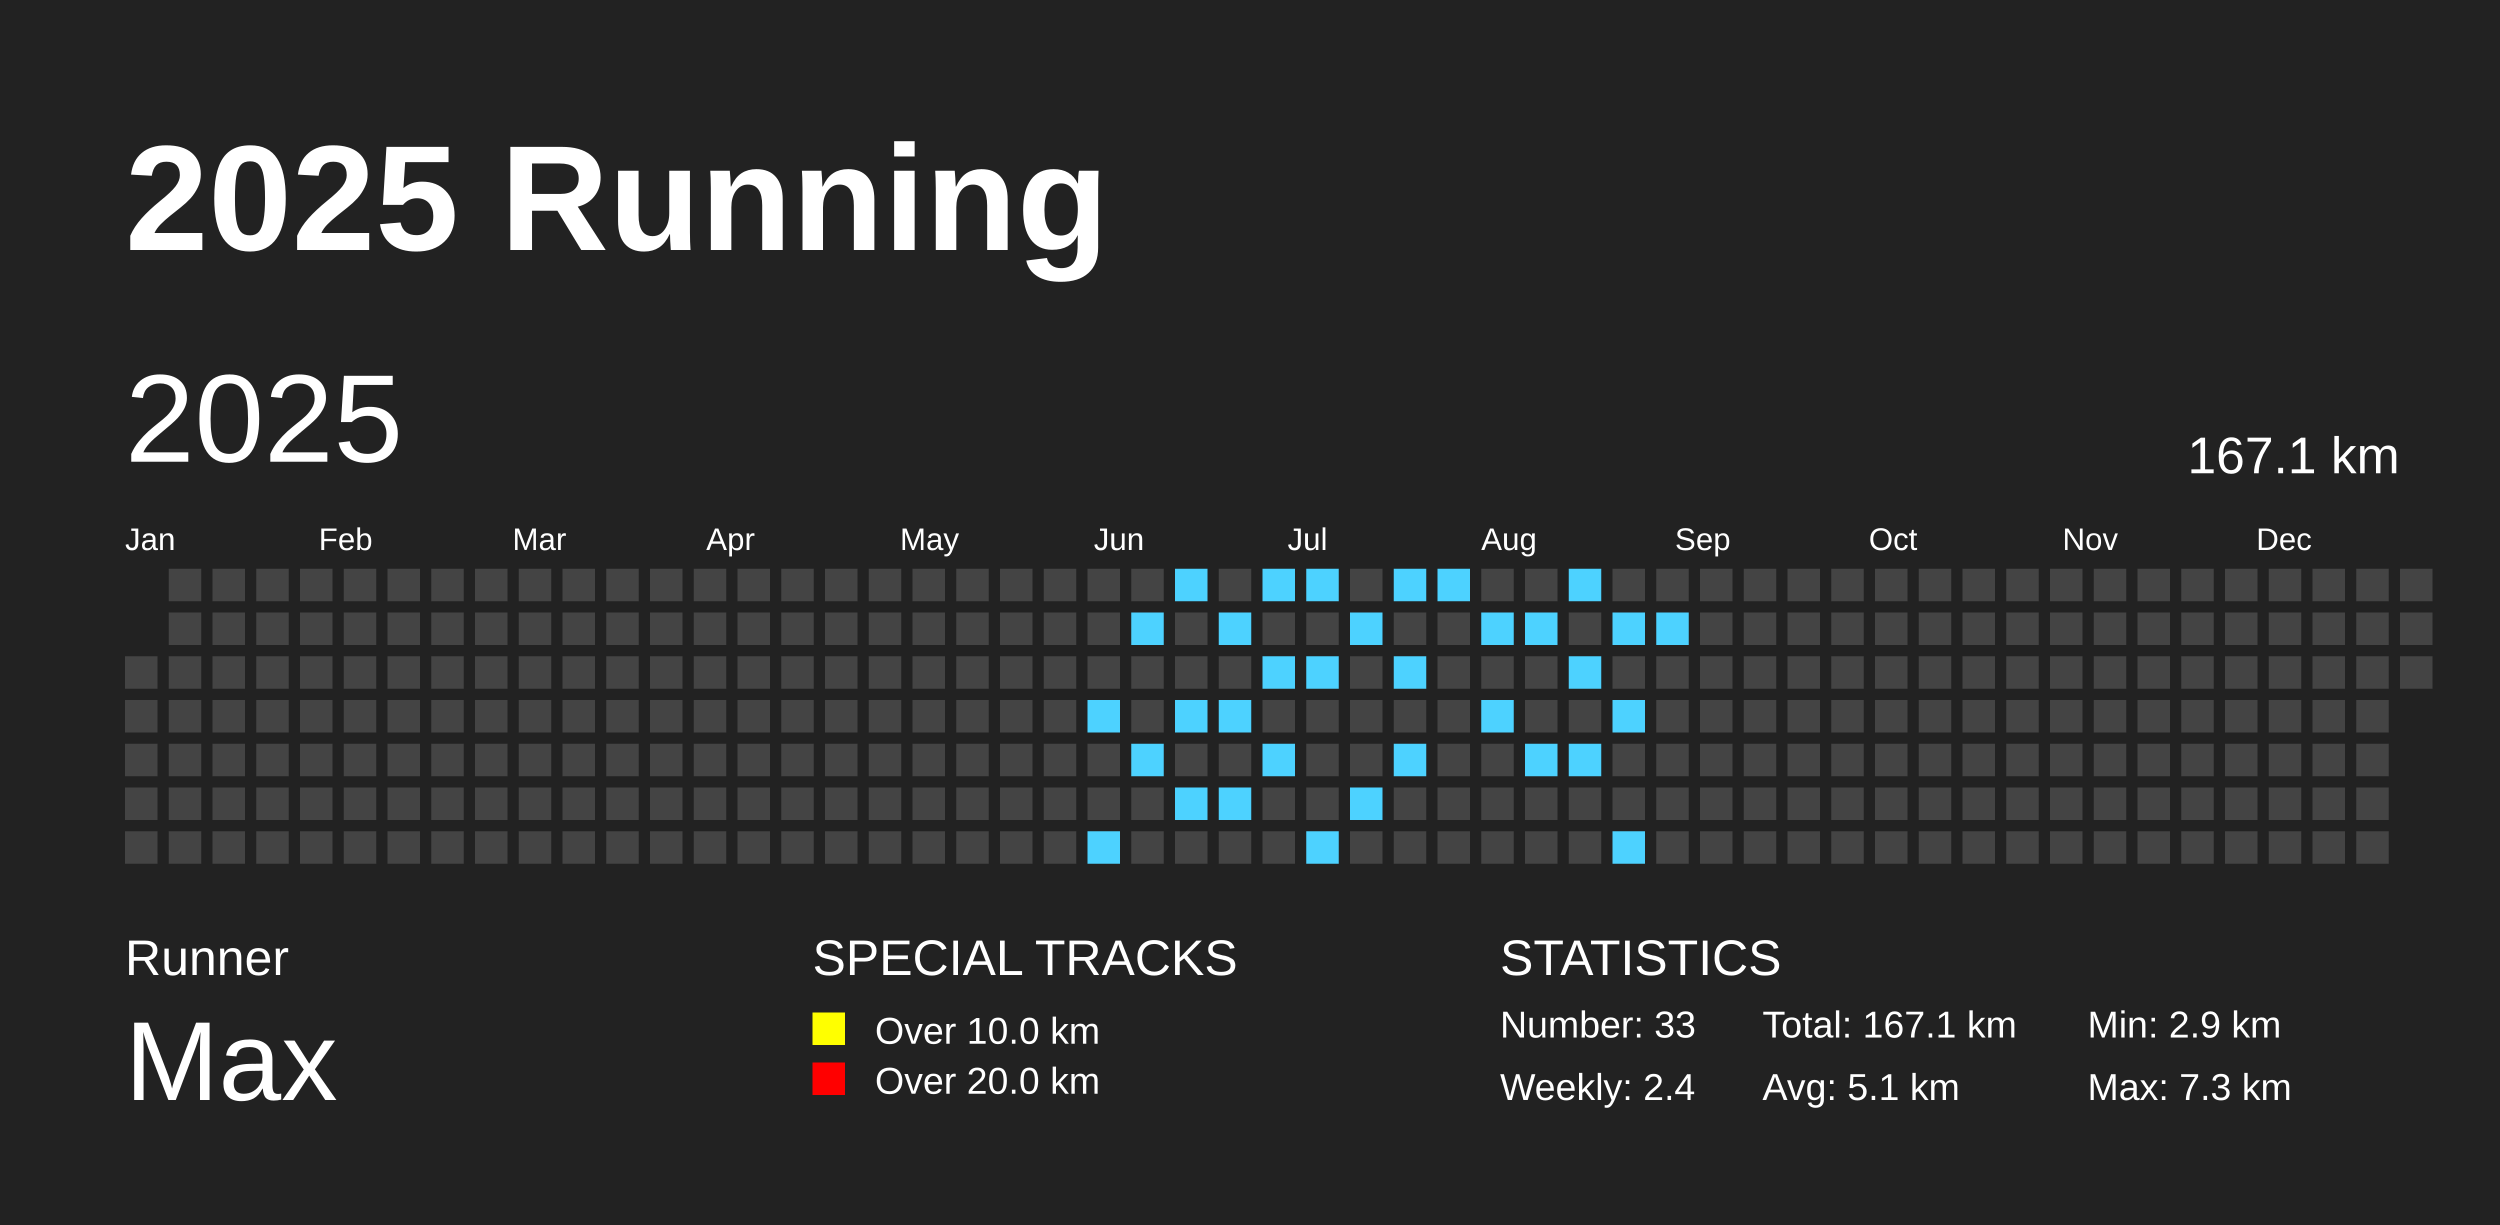
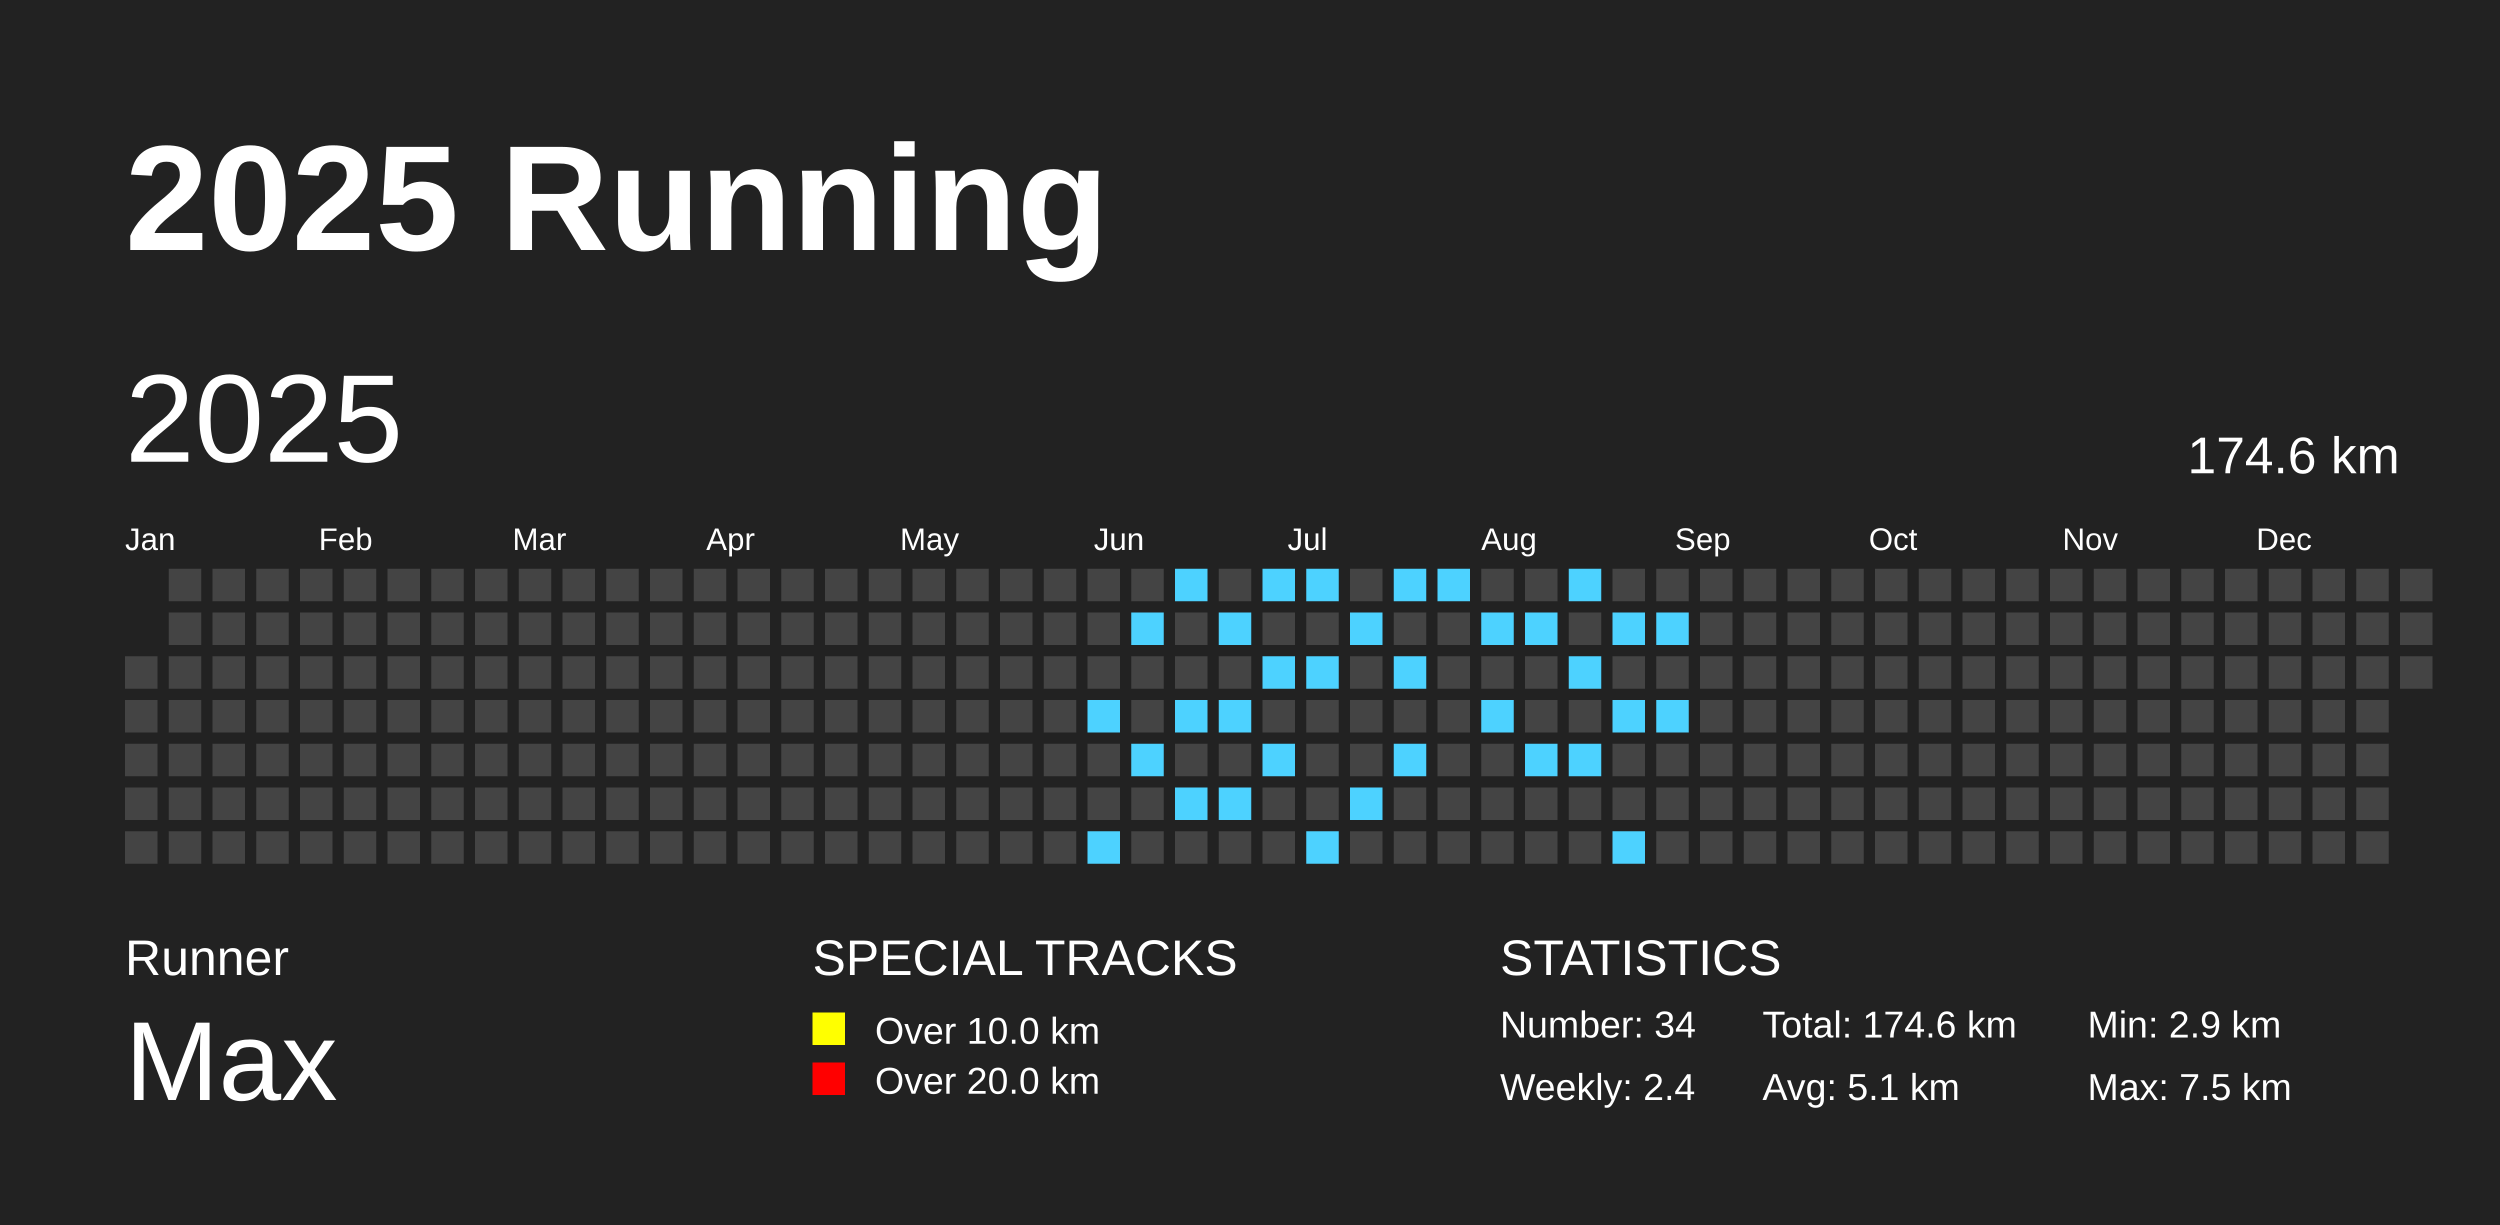
<svg xmlns="http://www.w3.org/2000/svg" baseProfile="full" height="98mm" version="1.1" viewBox="0,0,200,98" width="200mm">
  <defs />
  <rect fill="#222222" height="98" width="200" x="0" y="0" />
  <text fill="#FFFFFF" style="font-size:12px; font-family:Arial; font-weight:bold;" x="10" y="20">2025 Running</text>
  <text fill="#FFFFFF" style="font-size:4px; font-family:Arial" x="10" y="78">Runner</text>
  <text fill="#FFFFFF" style="font-size:9px; font-family:Arial" x="10" y="88">Max</text>
  <text fill="#FFFFFF" style="font-size:4px; font-family:Arial" x="65" y="78">SPECIAL TRACKS</text>
  <rect fill="yellow" height="2.6" width="2.6" x="65" y="81" />
  <text fill="#FFFFFF" style="font-size:3px; font-family:Arial" x="70" y="83.5">Over 10.0 km</text>
  <rect fill="red" height="2.6" width="2.6" x="65" y="85" />
  <text fill="#FFFFFF" style="font-size:3px; font-family:Arial" x="70" y="87.5">Over 20.0 km</text>
  <text fill="#FFFFFF" style="font-size:4px; font-family:Arial" x="120" y="78">STATISTICS</text>
-   <text fill="#FFFFFF" style="font-size:3px; font-family:Arial" x="120" y="83">Number: 33</text>
+   <text fill="#FFFFFF" style="font-size:3px; font-family:Arial" x="120" y="83">Number: 34</text>
  <text fill="#FFFFFF" style="font-size:3px; font-family:Arial" x="120" y="88">Weekly: 2.4</text>
-   <text fill="#FFFFFF" style="font-size:3px; font-family:Arial" x="141" y="83">Total: 167.1 km</text>
+   <text fill="#FFFFFF" style="font-size:3px; font-family:Arial" x="141" y="83">Total: 174.6 km</text>
  <text fill="#FFFFFF" style="font-size:3px; font-family:Arial" x="141" y="88">Avg: 5.1 km</text>
  <text fill="#FFFFFF" style="font-size:3px; font-family:Arial" x="167" y="83">Min: 2.9 km</text>
-   <text fill="#FFFFFF" style="font-size:3px; font-family:Arial" x="167" y="88">Max: 7.3 km</text>
+   <text fill="#FFFFFF" style="font-size:3px; font-family:Arial" x="167" y="88">Max: 7.5 km</text>
  <text dominant-baseline="hanging" fill="#FFFFFF" style="font-size:10.0px; font-family:Arial;" x="10" y="30">2025</text>
-   <text dominant-baseline="hanging" fill="#FFFFFF" style="font-size:4.125px; font-family:Arial;" x="175" y="35">167.1 km</text>
+   <text dominant-baseline="hanging" fill="#FFFFFF" style="font-size:4.125px; font-family:Arial;" x="175" y="35">174.6 km</text>
  <text fill="#FFFFFF" style="font-size:2.5px; font-family:Arial" x="10.0" y="44">Jan</text>
  <text fill="#FFFFFF" style="font-size:2.5px; font-family:Arial" x="25.5" y="44">Feb</text>
  <text fill="#FFFFFF" style="font-size:2.5px; font-family:Arial" x="41.0" y="44">Mar</text>
  <text fill="#FFFFFF" style="font-size:2.5px; font-family:Arial" x="56.5" y="44">Apr</text>
  <text fill="#FFFFFF" style="font-size:2.5px; font-family:Arial" x="72.0" y="44">May</text>
  <text fill="#FFFFFF" style="font-size:2.5px; font-family:Arial" x="87.5" y="44">Jun</text>
  <text fill="#FFFFFF" style="font-size:2.5px; font-family:Arial" x="103.0" y="44">Jul</text>
  <text fill="#FFFFFF" style="font-size:2.5px; font-family:Arial" x="118.5" y="44">Aug</text>
  <text fill="#FFFFFF" style="font-size:2.5px; font-family:Arial" x="134.0" y="44">Sep</text>
  <text fill="#FFFFFF" style="font-size:2.5px; font-family:Arial" x="149.5" y="44">Oct</text>
  <text fill="#FFFFFF" style="font-size:2.5px; font-family:Arial" x="165.0" y="44">Nov</text>
  <text fill="#FFFFFF" style="font-size:2.5px; font-family:Arial" x="180.5" y="44">Dec</text>
  <rect fill="#444444" height="2.6" width="2.6" x="10.0" y="52.5" />
  <rect fill="#444444" height="2.6" width="2.6" x="10.0" y="56.0" />
  <rect fill="#444444" height="2.6" width="2.6" x="10.0" y="59.5" />
  <rect fill="#444444" height="2.6" width="2.6" x="10.0" y="63.0" />
  <rect fill="#444444" height="2.6" width="2.6" x="10.0" y="66.5" />
  <rect fill="#444444" height="2.6" width="2.6" x="13.5" y="45.5" />
  <rect fill="#444444" height="2.6" width="2.6" x="13.5" y="49.0" />
  <rect fill="#444444" height="2.6" width="2.6" x="13.5" y="52.5" />
  <rect fill="#444444" height="2.6" width="2.6" x="13.5" y="56.0" />
  <rect fill="#444444" height="2.6" width="2.6" x="13.5" y="59.5" />
  <rect fill="#444444" height="2.6" width="2.6" x="13.5" y="63.0" />
  <rect fill="#444444" height="2.6" width="2.6" x="13.5" y="66.5" />
  <rect fill="#444444" height="2.6" width="2.6" x="17.0" y="45.5" />
  <rect fill="#444444" height="2.6" width="2.6" x="17.0" y="49.0" />
  <rect fill="#444444" height="2.6" width="2.6" x="17.0" y="52.5" />
  <rect fill="#444444" height="2.6" width="2.6" x="17.0" y="56.0" />
  <rect fill="#444444" height="2.6" width="2.6" x="17.0" y="59.5" />
  <rect fill="#444444" height="2.6" width="2.6" x="17.0" y="63.0" />
  <rect fill="#444444" height="2.6" width="2.6" x="17.0" y="66.5" />
  <rect fill="#444444" height="2.6" width="2.6" x="20.5" y="45.5" />
  <rect fill="#444444" height="2.6" width="2.6" x="20.5" y="49.0" />
  <rect fill="#444444" height="2.6" width="2.6" x="20.5" y="52.5" />
  <rect fill="#444444" height="2.6" width="2.6" x="20.5" y="56.0" />
  <rect fill="#444444" height="2.6" width="2.6" x="20.5" y="59.5" />
  <rect fill="#444444" height="2.6" width="2.6" x="20.5" y="63.0" />
  <rect fill="#444444" height="2.6" width="2.6" x="20.5" y="66.5" />
  <rect fill="#444444" height="2.6" width="2.6" x="24.0" y="45.5" />
  <rect fill="#444444" height="2.6" width="2.6" x="24.0" y="49.0" />
  <rect fill="#444444" height="2.6" width="2.6" x="24.0" y="52.5" />
  <rect fill="#444444" height="2.6" width="2.6" x="24.0" y="56.0" />
  <rect fill="#444444" height="2.6" width="2.6" x="24.0" y="59.5" />
  <rect fill="#444444" height="2.6" width="2.6" x="24.0" y="63.0" />
  <rect fill="#444444" height="2.6" width="2.6" x="24.0" y="66.5" />
  <rect fill="#444444" height="2.6" width="2.6" x="27.5" y="45.5" />
  <rect fill="#444444" height="2.6" width="2.6" x="27.5" y="49.0" />
  <rect fill="#444444" height="2.6" width="2.6" x="27.5" y="52.5" />
  <rect fill="#444444" height="2.6" width="2.6" x="27.5" y="56.0" />
  <rect fill="#444444" height="2.6" width="2.6" x="27.5" y="59.5" />
  <rect fill="#444444" height="2.6" width="2.6" x="27.5" y="63.0" />
  <rect fill="#444444" height="2.6" width="2.6" x="27.5" y="66.5" />
  <rect fill="#444444" height="2.6" width="2.6" x="31.0" y="45.5" />
  <rect fill="#444444" height="2.6" width="2.6" x="31.0" y="49.0" />
  <rect fill="#444444" height="2.6" width="2.6" x="31.0" y="52.5" />
  <rect fill="#444444" height="2.6" width="2.6" x="31.0" y="56.0" />
  <rect fill="#444444" height="2.6" width="2.6" x="31.0" y="59.5" />
  <rect fill="#444444" height="2.6" width="2.6" x="31.0" y="63.0" />
  <rect fill="#444444" height="2.6" width="2.6" x="31.0" y="66.5" />
  <rect fill="#444444" height="2.6" width="2.6" x="34.5" y="45.5" />
  <rect fill="#444444" height="2.6" width="2.6" x="34.5" y="49.0" />
  <rect fill="#444444" height="2.6" width="2.6" x="34.5" y="52.5" />
  <rect fill="#444444" height="2.6" width="2.6" x="34.5" y="56.0" />
  <rect fill="#444444" height="2.6" width="2.6" x="34.5" y="59.5" />
  <rect fill="#444444" height="2.6" width="2.6" x="34.5" y="63.0" />
  <rect fill="#444444" height="2.6" width="2.6" x="34.5" y="66.5" />
  <rect fill="#444444" height="2.6" width="2.6" x="38.0" y="45.5" />
  <rect fill="#444444" height="2.6" width="2.6" x="38.0" y="49.0" />
  <rect fill="#444444" height="2.6" width="2.6" x="38.0" y="52.5" />
  <rect fill="#444444" height="2.6" width="2.6" x="38.0" y="56.0" />
  <rect fill="#444444" height="2.6" width="2.6" x="38.0" y="59.5" />
  <rect fill="#444444" height="2.6" width="2.6" x="38.0" y="63.0" />
  <rect fill="#444444" height="2.6" width="2.6" x="38.0" y="66.5" />
  <rect fill="#444444" height="2.6" width="2.6" x="41.5" y="45.5" />
  <rect fill="#444444" height="2.6" width="2.6" x="41.5" y="49.0" />
  <rect fill="#444444" height="2.6" width="2.6" x="41.5" y="52.5" />
  <rect fill="#444444" height="2.6" width="2.6" x="41.5" y="56.0" />
  <rect fill="#444444" height="2.6" width="2.6" x="41.5" y="59.5" />
  <rect fill="#444444" height="2.6" width="2.6" x="41.5" y="63.0" />
  <rect fill="#444444" height="2.6" width="2.6" x="41.5" y="66.5" />
  <rect fill="#444444" height="2.6" width="2.6" x="45.0" y="45.5" />
  <rect fill="#444444" height="2.6" width="2.6" x="45.0" y="49.0" />
  <rect fill="#444444" height="2.6" width="2.6" x="45.0" y="52.5" />
  <rect fill="#444444" height="2.6" width="2.6" x="45.0" y="56.0" />
  <rect fill="#444444" height="2.6" width="2.6" x="45.0" y="59.5" />
  <rect fill="#444444" height="2.6" width="2.6" x="45.0" y="63.0" />
  <rect fill="#444444" height="2.6" width="2.6" x="45.0" y="66.5" />
  <rect fill="#444444" height="2.6" width="2.6" x="48.5" y="45.5" />
  <rect fill="#444444" height="2.6" width="2.6" x="48.5" y="49.0" />
  <rect fill="#444444" height="2.6" width="2.6" x="48.5" y="52.5" />
  <rect fill="#444444" height="2.6" width="2.6" x="48.5" y="56.0" />
  <rect fill="#444444" height="2.6" width="2.6" x="48.5" y="59.5" />
  <rect fill="#444444" height="2.6" width="2.6" x="48.5" y="63.0" />
  <rect fill="#444444" height="2.6" width="2.6" x="48.5" y="66.5" />
  <rect fill="#444444" height="2.6" width="2.6" x="52.0" y="45.5" />
  <rect fill="#444444" height="2.6" width="2.6" x="52.0" y="49.0" />
  <rect fill="#444444" height="2.6" width="2.6" x="52.0" y="52.5" />
  <rect fill="#444444" height="2.6" width="2.6" x="52.0" y="56.0" />
  <rect fill="#444444" height="2.6" width="2.6" x="52.0" y="59.5" />
  <rect fill="#444444" height="2.6" width="2.6" x="52.0" y="63.0" />
  <rect fill="#444444" height="2.6" width="2.6" x="52.0" y="66.5" />
  <rect fill="#444444" height="2.6" width="2.6" x="55.5" y="45.5" />
  <rect fill="#444444" height="2.6" width="2.6" x="55.5" y="49.0" />
  <rect fill="#444444" height="2.6" width="2.6" x="55.5" y="52.5" />
  <rect fill="#444444" height="2.6" width="2.6" x="55.5" y="56.0" />
  <rect fill="#444444" height="2.6" width="2.6" x="55.5" y="59.5" />
  <rect fill="#444444" height="2.6" width="2.6" x="55.5" y="63.0" />
  <rect fill="#444444" height="2.6" width="2.6" x="55.5" y="66.5" />
  <rect fill="#444444" height="2.6" width="2.6" x="59.0" y="45.5" />
  <rect fill="#444444" height="2.6" width="2.6" x="59.0" y="49.0" />
  <rect fill="#444444" height="2.6" width="2.6" x="59.0" y="52.5" />
  <rect fill="#444444" height="2.6" width="2.6" x="59.0" y="56.0" />
  <rect fill="#444444" height="2.6" width="2.6" x="59.0" y="59.5" />
  <rect fill="#444444" height="2.6" width="2.6" x="59.0" y="63.0" />
  <rect fill="#444444" height="2.6" width="2.6" x="59.0" y="66.5" />
  <rect fill="#444444" height="2.6" width="2.6" x="62.5" y="45.5" />
  <rect fill="#444444" height="2.6" width="2.6" x="62.5" y="49.0" />
  <rect fill="#444444" height="2.6" width="2.6" x="62.5" y="52.5" />
  <rect fill="#444444" height="2.6" width="2.6" x="62.5" y="56.0" />
  <rect fill="#444444" height="2.6" width="2.6" x="62.5" y="59.5" />
  <rect fill="#444444" height="2.6" width="2.6" x="62.5" y="63.0" />
  <rect fill="#444444" height="2.6" width="2.6" x="62.5" y="66.5" />
  <rect fill="#444444" height="2.6" width="2.6" x="66.0" y="45.5" />
  <rect fill="#444444" height="2.6" width="2.6" x="66.0" y="49.0" />
  <rect fill="#444444" height="2.6" width="2.6" x="66.0" y="52.5" />
  <rect fill="#444444" height="2.6" width="2.6" x="66.0" y="56.0" />
  <rect fill="#444444" height="2.6" width="2.6" x="66.0" y="59.5" />
  <rect fill="#444444" height="2.6" width="2.6" x="66.0" y="63.0" />
  <rect fill="#444444" height="2.6" width="2.6" x="66.0" y="66.5" />
  <rect fill="#444444" height="2.6" width="2.6" x="69.5" y="45.5" />
  <rect fill="#444444" height="2.6" width="2.6" x="69.5" y="49.0" />
  <rect fill="#444444" height="2.6" width="2.6" x="69.5" y="52.5" />
  <rect fill="#444444" height="2.6" width="2.6" x="69.5" y="56.0" />
  <rect fill="#444444" height="2.6" width="2.6" x="69.5" y="59.5" />
  <rect fill="#444444" height="2.6" width="2.6" x="69.5" y="63.0" />
  <rect fill="#444444" height="2.6" width="2.6" x="69.5" y="66.5" />
  <rect fill="#444444" height="2.6" width="2.6" x="73.0" y="45.5" />
  <rect fill="#444444" height="2.6" width="2.6" x="73.0" y="49.0" />
  <rect fill="#444444" height="2.6" width="2.6" x="73.0" y="52.5" />
  <rect fill="#444444" height="2.6" width="2.6" x="73.0" y="56.0" />
  <rect fill="#444444" height="2.6" width="2.6" x="73.0" y="59.5" />
  <rect fill="#444444" height="2.6" width="2.6" x="73.0" y="63.0" />
  <rect fill="#444444" height="2.6" width="2.6" x="73.0" y="66.5" />
  <rect fill="#444444" height="2.6" width="2.6" x="76.5" y="45.5" />
  <rect fill="#444444" height="2.6" width="2.6" x="76.5" y="49.0" />
  <rect fill="#444444" height="2.6" width="2.6" x="76.5" y="52.5" />
  <rect fill="#444444" height="2.6" width="2.6" x="76.5" y="56.0" />
  <rect fill="#444444" height="2.6" width="2.6" x="76.5" y="59.5" />
  <rect fill="#444444" height="2.6" width="2.6" x="76.5" y="63.0" />
  <rect fill="#444444" height="2.6" width="2.6" x="76.5" y="66.5" />
  <rect fill="#444444" height="2.6" width="2.6" x="80.0" y="45.5" />
  <rect fill="#444444" height="2.6" width="2.6" x="80.0" y="49.0" />
  <rect fill="#444444" height="2.6" width="2.6" x="80.0" y="52.5" />
  <rect fill="#444444" height="2.6" width="2.6" x="80.0" y="56.0" />
  <rect fill="#444444" height="2.6" width="2.6" x="80.0" y="59.5" />
  <rect fill="#444444" height="2.6" width="2.6" x="80.0" y="63.0" />
  <rect fill="#444444" height="2.6" width="2.6" x="80.0" y="66.5" />
  <rect fill="#444444" height="2.6" width="2.6" x="83.5" y="45.5" />
  <rect fill="#444444" height="2.6" width="2.6" x="83.5" y="49.0" />
  <rect fill="#444444" height="2.6" width="2.6" x="83.5" y="52.5" />
  <rect fill="#444444" height="2.6" width="2.6" x="83.5" y="56.0" />
  <rect fill="#444444" height="2.6" width="2.6" x="83.5" y="59.5" />
  <rect fill="#444444" height="2.6" width="2.6" x="83.5" y="63.0" />
  <rect fill="#444444" height="2.6" width="2.6" x="83.5" y="66.5" />
  <rect fill="#444444" height="2.6" width="2.6" x="87.0" y="45.5" />
  <rect fill="#444444" height="2.6" width="2.6" x="87.0" y="49.0" />
  <rect fill="#444444" height="2.6" width="2.6" x="87.0" y="52.5" />
  <rect fill="#4DD2FF" height="2.6" width="2.6" x="87.0" y="56.0" />
  <rect fill="#444444" height="2.6" width="2.6" x="87.0" y="59.5" />
  <rect fill="#444444" height="2.6" width="2.6" x="87.0" y="63.0" />
  <rect fill="#4DD2FF" height="2.6" width="2.6" x="87.0" y="66.5" />
  <rect fill="#444444" height="2.6" width="2.6" x="90.5" y="45.5" />
  <rect fill="#4DD2FF" height="2.6" width="2.6" x="90.5" y="49.0" />
  <rect fill="#444444" height="2.6" width="2.6" x="90.5" y="52.5" />
  <rect fill="#444444" height="2.6" width="2.6" x="90.5" y="56.0" />
  <rect fill="#4DD2FF" height="2.6" width="2.6" x="90.5" y="59.5" />
  <rect fill="#444444" height="2.6" width="2.6" x="90.5" y="63.0" />
  <rect fill="#444444" height="2.6" width="2.6" x="90.5" y="66.5" />
  <rect fill="#4DD2FF" height="2.6" width="2.6" x="94.0" y="45.5" />
  <rect fill="#444444" height="2.6" width="2.6" x="94.0" y="49.0" />
  <rect fill="#444444" height="2.6" width="2.6" x="94.0" y="52.5" />
  <rect fill="#4DD2FF" height="2.6" width="2.6" x="94.0" y="56.0" />
  <rect fill="#444444" height="2.6" width="2.6" x="94.0" y="59.5" />
  <rect fill="#4DD2FF" height="2.6" width="2.6" x="94.0" y="63.0" />
  <rect fill="#444444" height="2.6" width="2.6" x="94.0" y="66.5" />
  <rect fill="#444444" height="2.6" width="2.6" x="97.5" y="45.5" />
  <rect fill="#4DD2FF" height="2.6" width="2.6" x="97.5" y="49.0" />
  <rect fill="#444444" height="2.6" width="2.6" x="97.5" y="52.5" />
  <rect fill="#4DD2FF" height="2.6" width="2.6" x="97.5" y="56.0" />
  <rect fill="#444444" height="2.6" width="2.6" x="97.5" y="59.5" />
  <rect fill="#4DD2FF" height="2.6" width="2.6" x="97.5" y="63.0" />
  <rect fill="#444444" height="2.6" width="2.6" x="97.5" y="66.5" />
  <rect fill="#4DD2FF" height="2.6" width="2.6" x="101.0" y="45.5" />
  <rect fill="#444444" height="2.6" width="2.6" x="101.0" y="49.0" />
  <rect fill="#4DD2FF" height="2.6" width="2.6" x="101.0" y="52.5" />
  <rect fill="#444444" height="2.6" width="2.6" x="101.0" y="56.0" />
  <rect fill="#4DD2FF" height="2.6" width="2.6" x="101.0" y="59.5" />
  <rect fill="#444444" height="2.6" width="2.6" x="101.0" y="63.0" />
  <rect fill="#444444" height="2.6" width="2.6" x="101.0" y="66.5" />
  <rect fill="#4DD2FF" height="2.6" width="2.6" x="104.5" y="45.5" />
  <rect fill="#444444" height="2.6" width="2.6" x="104.5" y="49.0" />
  <rect fill="#4DD2FF" height="2.6" width="2.6" x="104.5" y="52.5" />
  <rect fill="#444444" height="2.6" width="2.6" x="104.5" y="56.0" />
  <rect fill="#444444" height="2.6" width="2.6" x="104.5" y="59.5" />
  <rect fill="#444444" height="2.6" width="2.6" x="104.5" y="63.0" />
  <rect fill="#4DD2FF" height="2.6" width="2.6" x="104.5" y="66.5" />
  <rect fill="#444444" height="2.6" width="2.6" x="108.0" y="45.5" />
  <rect fill="#4DD2FF" height="2.6" width="2.6" x="108.0" y="49.0" />
  <rect fill="#444444" height="2.6" width="2.6" x="108.0" y="52.5" />
  <rect fill="#444444" height="2.6" width="2.6" x="108.0" y="56.0" />
  <rect fill="#444444" height="2.6" width="2.6" x="108.0" y="59.5" />
  <rect fill="#4DD2FF" height="2.6" width="2.6" x="108.0" y="63.0" />
  <rect fill="#444444" height="2.6" width="2.6" x="108.0" y="66.5" />
  <rect fill="#4DD2FF" height="2.6" width="2.6" x="111.5" y="45.5" />
  <rect fill="#444444" height="2.6" width="2.6" x="111.5" y="49.0" />
  <rect fill="#4DD2FF" height="2.6" width="2.6" x="111.5" y="52.5" />
  <rect fill="#444444" height="2.6" width="2.6" x="111.5" y="56.0" />
  <rect fill="#4DD2FF" height="2.6" width="2.6" x="111.5" y="59.5" />
  <rect fill="#444444" height="2.6" width="2.6" x="111.5" y="63.0" />
  <rect fill="#444444" height="2.6" width="2.6" x="111.5" y="66.5" />
  <rect fill="#4DD2FF" height="2.6" width="2.6" x="115.0" y="45.5" />
  <rect fill="#444444" height="2.6" width="2.6" x="115.0" y="49.0" />
  <rect fill="#444444" height="2.6" width="2.6" x="115.0" y="52.5" />
  <rect fill="#444444" height="2.6" width="2.6" x="115.0" y="56.0" />
  <rect fill="#444444" height="2.6" width="2.6" x="115.0" y="59.5" />
  <rect fill="#444444" height="2.6" width="2.6" x="115.0" y="63.0" />
  <rect fill="#444444" height="2.6" width="2.6" x="115.0" y="66.5" />
  <rect fill="#444444" height="2.6" width="2.6" x="118.5" y="45.5" />
  <rect fill="#4DD2FF" height="2.6" width="2.6" x="118.5" y="49.0" />
  <rect fill="#444444" height="2.6" width="2.6" x="118.5" y="52.5" />
  <rect fill="#4DD2FF" height="2.6" width="2.6" x="118.5" y="56.0" />
  <rect fill="#444444" height="2.6" width="2.6" x="118.5" y="59.5" />
  <rect fill="#444444" height="2.6" width="2.6" x="118.5" y="63.0" />
  <rect fill="#444444" height="2.6" width="2.6" x="118.5" y="66.5" />
  <rect fill="#444444" height="2.6" width="2.6" x="122.0" y="45.5" />
  <rect fill="#4DD2FF" height="2.6" width="2.6" x="122.0" y="49.0" />
  <rect fill="#444444" height="2.6" width="2.6" x="122.0" y="52.5" />
  <rect fill="#444444" height="2.6" width="2.6" x="122.0" y="56.0" />
  <rect fill="#4DD2FF" height="2.6" width="2.6" x="122.0" y="59.5" />
  <rect fill="#444444" height="2.6" width="2.6" x="122.0" y="63.0" />
  <rect fill="#444444" height="2.6" width="2.6" x="122.0" y="66.5" />
  <rect fill="#4DD2FF" height="2.6" width="2.6" x="125.5" y="45.5" />
  <rect fill="#444444" height="2.6" width="2.6" x="125.5" y="49.0" />
  <rect fill="#4DD2FF" height="2.6" width="2.6" x="125.5" y="52.5" />
  <rect fill="#444444" height="2.6" width="2.6" x="125.5" y="56.0" />
  <rect fill="#4DD2FF" height="2.6" width="2.6" x="125.5" y="59.5" />
  <rect fill="#444444" height="2.6" width="2.6" x="125.5" y="63.0" />
  <rect fill="#444444" height="2.6" width="2.6" x="125.5" y="66.5" />
  <rect fill="#444444" height="2.6" width="2.6" x="129.0" y="45.5" />
  <rect fill="#4DD2FF" height="2.6" width="2.6" x="129.0" y="49.0" />
  <rect fill="#444444" height="2.6" width="2.6" x="129.0" y="52.5" />
  <rect fill="#4DD2FF" height="2.6" width="2.6" x="129.0" y="56.0" />
  <rect fill="#444444" height="2.6" width="2.6" x="129.0" y="59.5" />
  <rect fill="#444444" height="2.6" width="2.6" x="129.0" y="63.0" />
  <rect fill="#4DD2FF" height="2.6" width="2.6" x="129.0" y="66.5" />
  <rect fill="#444444" height="2.6" width="2.6" x="132.5" y="45.5" />
  <rect fill="#4DD2FF" height="2.6" width="2.6" x="132.5" y="49.0" />
  <rect fill="#444444" height="2.6" width="2.6" x="132.5" y="52.5" />
-   <rect fill="#444444" height="2.6" width="2.6" x="132.5" y="56.0" />
+   <rect fill="#4DD2FF" height="2.6" width="2.6" x="132.5" y="56.0" />
  <rect fill="#444444" height="2.6" width="2.6" x="132.5" y="59.5" />
  <rect fill="#444444" height="2.6" width="2.6" x="132.5" y="63.0" />
  <rect fill="#444444" height="2.6" width="2.6" x="132.5" y="66.5" />
  <rect fill="#444444" height="2.6" width="2.6" x="136.0" y="45.5" />
  <rect fill="#444444" height="2.6" width="2.6" x="136.0" y="49.0" />
  <rect fill="#444444" height="2.6" width="2.6" x="136.0" y="52.5" />
  <rect fill="#444444" height="2.6" width="2.6" x="136.0" y="56.0" />
  <rect fill="#444444" height="2.6" width="2.6" x="136.0" y="59.5" />
  <rect fill="#444444" height="2.6" width="2.6" x="136.0" y="63.0" />
  <rect fill="#444444" height="2.6" width="2.6" x="136.0" y="66.5" />
  <rect fill="#444444" height="2.6" width="2.6" x="139.5" y="45.5" />
  <rect fill="#444444" height="2.6" width="2.6" x="139.5" y="49.0" />
  <rect fill="#444444" height="2.6" width="2.6" x="139.5" y="52.5" />
  <rect fill="#444444" height="2.6" width="2.6" x="139.5" y="56.0" />
  <rect fill="#444444" height="2.6" width="2.6" x="139.5" y="59.5" />
  <rect fill="#444444" height="2.6" width="2.6" x="139.5" y="63.0" />
  <rect fill="#444444" height="2.6" width="2.6" x="139.5" y="66.5" />
  <rect fill="#444444" height="2.6" width="2.6" x="143.0" y="45.5" />
  <rect fill="#444444" height="2.6" width="2.6" x="143.0" y="49.0" />
  <rect fill="#444444" height="2.6" width="2.6" x="143.0" y="52.5" />
  <rect fill="#444444" height="2.6" width="2.6" x="143.0" y="56.0" />
  <rect fill="#444444" height="2.6" width="2.6" x="143.0" y="59.5" />
  <rect fill="#444444" height="2.6" width="2.6" x="143.0" y="63.0" />
  <rect fill="#444444" height="2.6" width="2.6" x="143.0" y="66.5" />
  <rect fill="#444444" height="2.6" width="2.6" x="146.5" y="45.5" />
  <rect fill="#444444" height="2.6" width="2.6" x="146.5" y="49.0" />
  <rect fill="#444444" height="2.6" width="2.6" x="146.5" y="52.5" />
  <rect fill="#444444" height="2.6" width="2.6" x="146.5" y="56.0" />
  <rect fill="#444444" height="2.6" width="2.6" x="146.5" y="59.5" />
  <rect fill="#444444" height="2.6" width="2.6" x="146.5" y="63.0" />
  <rect fill="#444444" height="2.6" width="2.6" x="146.5" y="66.5" />
  <rect fill="#444444" height="2.6" width="2.6" x="150.0" y="45.5" />
  <rect fill="#444444" height="2.6" width="2.6" x="150.0" y="49.0" />
  <rect fill="#444444" height="2.6" width="2.6" x="150.0" y="52.5" />
  <rect fill="#444444" height="2.6" width="2.6" x="150.0" y="56.0" />
  <rect fill="#444444" height="2.6" width="2.6" x="150.0" y="59.5" />
  <rect fill="#444444" height="2.6" width="2.6" x="150.0" y="63.0" />
  <rect fill="#444444" height="2.6" width="2.6" x="150.0" y="66.5" />
  <rect fill="#444444" height="2.6" width="2.6" x="153.5" y="45.5" />
  <rect fill="#444444" height="2.6" width="2.6" x="153.5" y="49.0" />
  <rect fill="#444444" height="2.6" width="2.6" x="153.5" y="52.5" />
  <rect fill="#444444" height="2.6" width="2.6" x="153.5" y="56.0" />
  <rect fill="#444444" height="2.6" width="2.6" x="153.5" y="59.5" />
  <rect fill="#444444" height="2.6" width="2.6" x="153.5" y="63.0" />
  <rect fill="#444444" height="2.6" width="2.6" x="153.5" y="66.5" />
  <rect fill="#444444" height="2.6" width="2.6" x="157.0" y="45.5" />
  <rect fill="#444444" height="2.6" width="2.6" x="157.0" y="49.0" />
  <rect fill="#444444" height="2.6" width="2.6" x="157.0" y="52.5" />
  <rect fill="#444444" height="2.6" width="2.6" x="157.0" y="56.0" />
  <rect fill="#444444" height="2.6" width="2.6" x="157.0" y="59.5" />
  <rect fill="#444444" height="2.6" width="2.6" x="157.0" y="63.0" />
  <rect fill="#444444" height="2.6" width="2.6" x="157.0" y="66.5" />
  <rect fill="#444444" height="2.6" width="2.6" x="160.5" y="45.5" />
  <rect fill="#444444" height="2.6" width="2.6" x="160.5" y="49.0" />
  <rect fill="#444444" height="2.6" width="2.6" x="160.5" y="52.5" />
  <rect fill="#444444" height="2.6" width="2.6" x="160.5" y="56.0" />
  <rect fill="#444444" height="2.6" width="2.6" x="160.5" y="59.5" />
  <rect fill="#444444" height="2.6" width="2.6" x="160.5" y="63.0" />
  <rect fill="#444444" height="2.6" width="2.6" x="160.5" y="66.5" />
  <rect fill="#444444" height="2.6" width="2.6" x="164.0" y="45.5" />
  <rect fill="#444444" height="2.6" width="2.6" x="164.0" y="49.0" />
  <rect fill="#444444" height="2.6" width="2.6" x="164.0" y="52.5" />
  <rect fill="#444444" height="2.6" width="2.6" x="164.0" y="56.0" />
  <rect fill="#444444" height="2.6" width="2.6" x="164.0" y="59.5" />
  <rect fill="#444444" height="2.6" width="2.6" x="164.0" y="63.0" />
  <rect fill="#444444" height="2.6" width="2.6" x="164.0" y="66.5" />
  <rect fill="#444444" height="2.6" width="2.6" x="167.5" y="45.5" />
  <rect fill="#444444" height="2.6" width="2.6" x="167.5" y="49.0" />
  <rect fill="#444444" height="2.6" width="2.6" x="167.5" y="52.5" />
  <rect fill="#444444" height="2.6" width="2.6" x="167.5" y="56.0" />
  <rect fill="#444444" height="2.6" width="2.6" x="167.5" y="59.5" />
  <rect fill="#444444" height="2.6" width="2.6" x="167.5" y="63.0" />
  <rect fill="#444444" height="2.6" width="2.6" x="167.5" y="66.5" />
  <rect fill="#444444" height="2.6" width="2.6" x="171.0" y="45.5" />
  <rect fill="#444444" height="2.6" width="2.6" x="171.0" y="49.0" />
  <rect fill="#444444" height="2.6" width="2.6" x="171.0" y="52.5" />
  <rect fill="#444444" height="2.6" width="2.6" x="171.0" y="56.0" />
  <rect fill="#444444" height="2.6" width="2.6" x="171.0" y="59.5" />
  <rect fill="#444444" height="2.6" width="2.6" x="171.0" y="63.0" />
  <rect fill="#444444" height="2.6" width="2.6" x="171.0" y="66.5" />
  <rect fill="#444444" height="2.6" width="2.6" x="174.5" y="45.5" />
  <rect fill="#444444" height="2.6" width="2.6" x="174.5" y="49.0" />
  <rect fill="#444444" height="2.6" width="2.6" x="174.5" y="52.5" />
  <rect fill="#444444" height="2.6" width="2.6" x="174.5" y="56.0" />
  <rect fill="#444444" height="2.6" width="2.6" x="174.5" y="59.5" />
  <rect fill="#444444" height="2.6" width="2.6" x="174.5" y="63.0" />
  <rect fill="#444444" height="2.6" width="2.6" x="174.5" y="66.5" />
  <rect fill="#444444" height="2.6" width="2.6" x="178.0" y="45.5" />
  <rect fill="#444444" height="2.6" width="2.6" x="178.0" y="49.0" />
  <rect fill="#444444" height="2.6" width="2.6" x="178.0" y="52.5" />
  <rect fill="#444444" height="2.6" width="2.6" x="178.0" y="56.0" />
  <rect fill="#444444" height="2.6" width="2.6" x="178.0" y="59.5" />
  <rect fill="#444444" height="2.6" width="2.6" x="178.0" y="63.0" />
  <rect fill="#444444" height="2.6" width="2.6" x="178.0" y="66.5" />
  <rect fill="#444444" height="2.6" width="2.6" x="181.5" y="45.5" />
  <rect fill="#444444" height="2.6" width="2.6" x="181.5" y="49.0" />
  <rect fill="#444444" height="2.6" width="2.6" x="181.5" y="52.5" />
  <rect fill="#444444" height="2.6" width="2.6" x="181.5" y="56.0" />
  <rect fill="#444444" height="2.6" width="2.6" x="181.5" y="59.5" />
  <rect fill="#444444" height="2.6" width="2.6" x="181.5" y="63.0" />
  <rect fill="#444444" height="2.6" width="2.6" x="181.5" y="66.5" />
  <rect fill="#444444" height="2.6" width="2.6" x="185.0" y="45.5" />
  <rect fill="#444444" height="2.6" width="2.6" x="185.0" y="49.0" />
  <rect fill="#444444" height="2.6" width="2.6" x="185.0" y="52.5" />
  <rect fill="#444444" height="2.6" width="2.6" x="185.0" y="56.0" />
  <rect fill="#444444" height="2.6" width="2.6" x="185.0" y="59.5" />
  <rect fill="#444444" height="2.6" width="2.6" x="185.0" y="63.0" />
  <rect fill="#444444" height="2.6" width="2.6" x="185.0" y="66.5" />
  <rect fill="#444444" height="2.6" width="2.6" x="188.5" y="45.5" />
  <rect fill="#444444" height="2.6" width="2.6" x="188.5" y="49.0" />
  <rect fill="#444444" height="2.6" width="2.6" x="188.5" y="52.5" />
  <rect fill="#444444" height="2.6" width="2.6" x="188.5" y="56.0" />
  <rect fill="#444444" height="2.6" width="2.6" x="188.5" y="59.5" />
  <rect fill="#444444" height="2.6" width="2.6" x="188.5" y="63.0" />
  <rect fill="#444444" height="2.6" width="2.6" x="188.5" y="66.5" />
  <rect fill="#444444" height="2.6" width="2.6" x="192.0" y="45.5" />
  <rect fill="#444444" height="2.6" width="2.6" x="192.0" y="49.0" />
  <rect fill="#444444" height="2.6" width="2.6" x="192.0" y="52.5" />
</svg>
